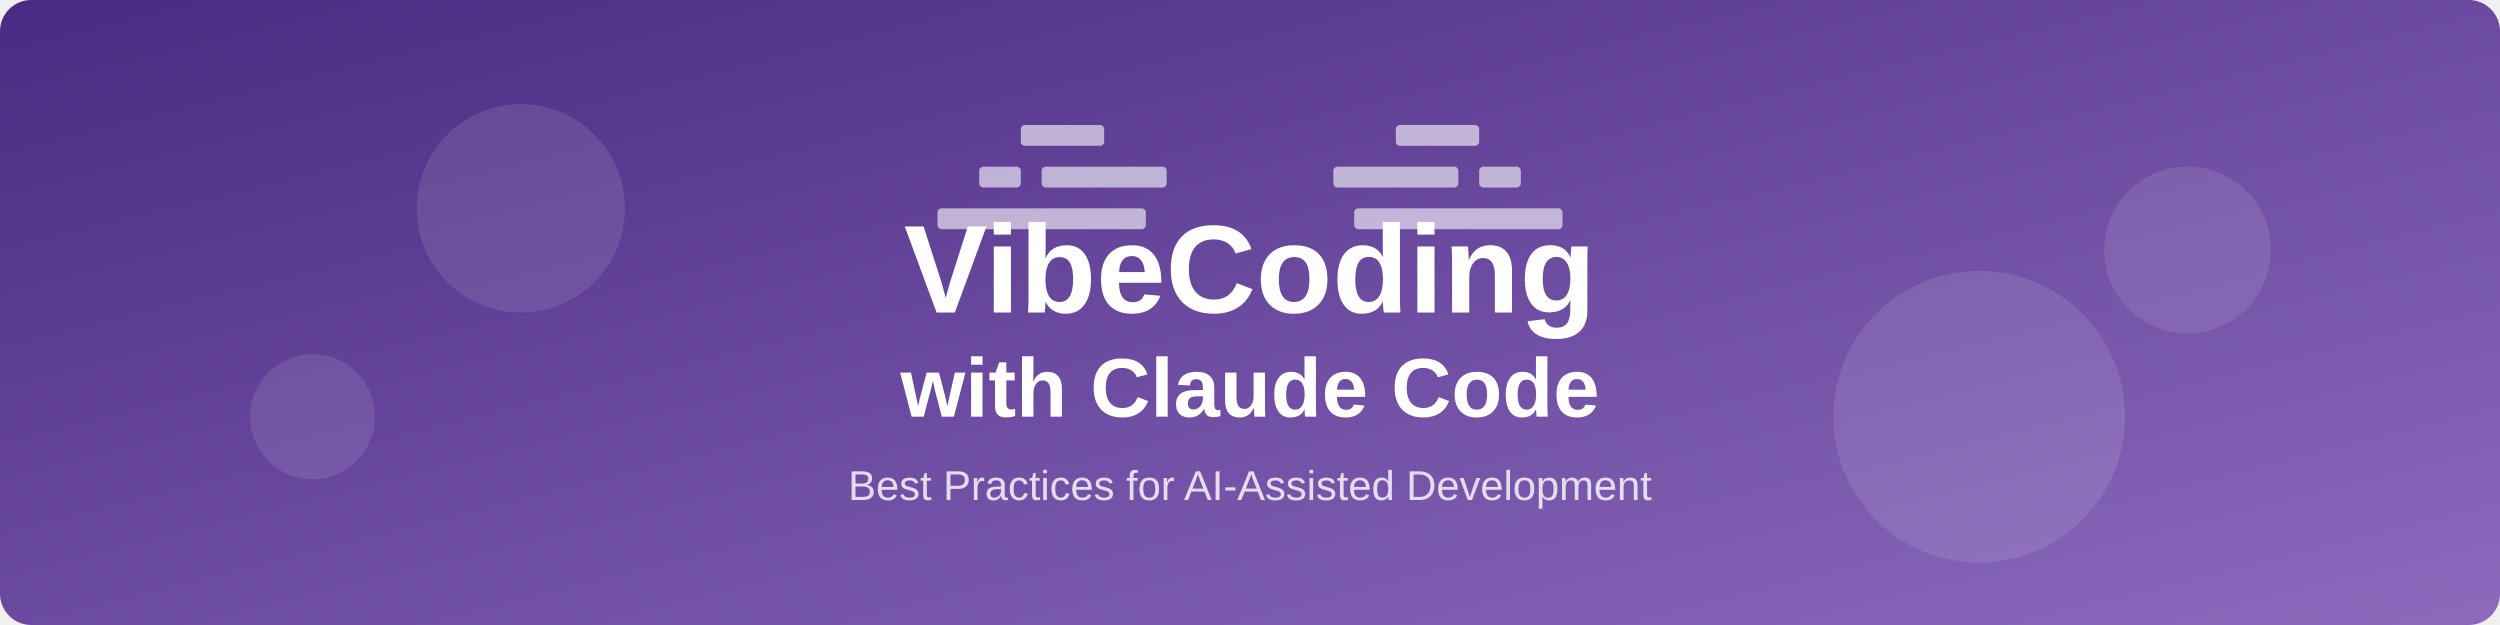
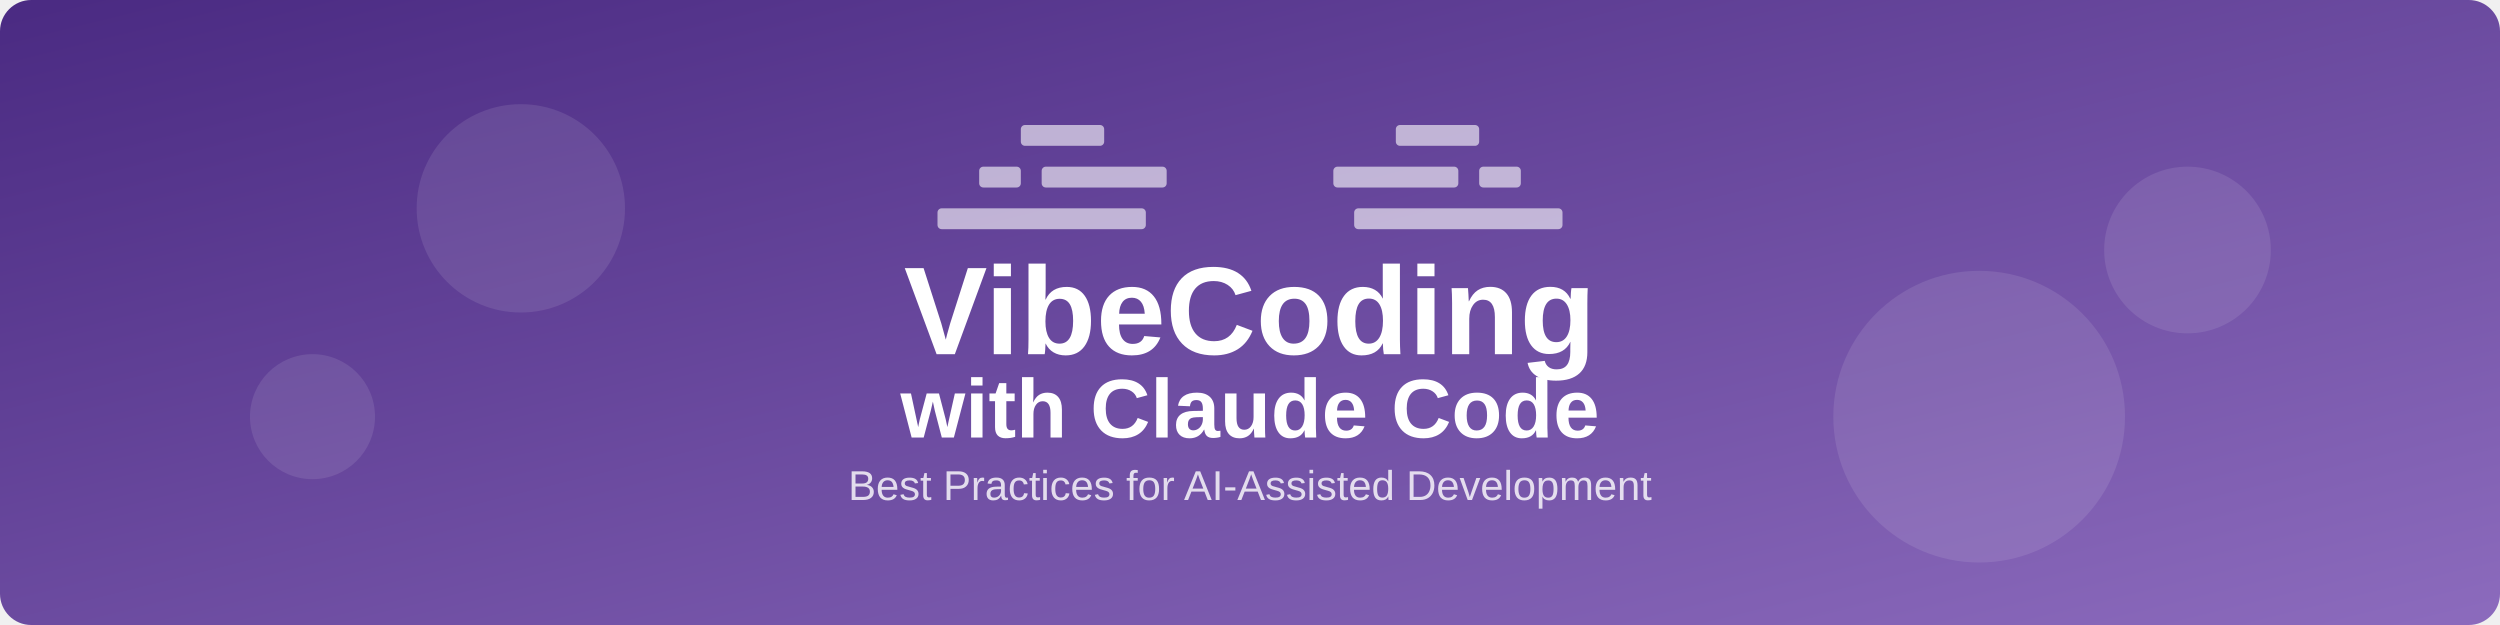
<svg xmlns="http://www.w3.org/2000/svg" width="1200" height="300" viewBox="0 0 1200 300">
  <defs>
    <linearGradient id="bg-gradient" x1="0%" y1="0%" x2="100%" y2="100%">
      <stop offset="0%" style="stop-color:#4a2a82;stop-opacity:1" />
      <stop offset="100%" style="stop-color:#8c6bbd;stop-opacity:1" />
    </linearGradient>
  </defs>
  <rect x="0" y="0" width="1200" height="300" fill="url(#bg-gradient)" rx="15" ry="15" />
-   <text x="600" y="150" font-family="Arial, sans-serif" font-size="60" font-weight="bold" text-anchor="middle" fill="white">VibeCoding</text>
-   <text x="600" y="200" font-family="Arial, sans-serif" font-size="40" font-weight="bold" text-anchor="middle" fill="white">with Claude Code</text>
+   <text x="600" y="170" font-family="Arial, sans-serif" font-size="60" font-weight="bold" text-anchor="middle" fill="white">VibeCoding</text>
+   <text x="600" y="210" font-family="Arial, sans-serif" font-size="40" font-weight="bold" text-anchor="middle" fill="white">with Claude Code</text>
  <text x="600" y="240" font-family="Arial, sans-serif" font-size="20" text-anchor="middle" fill="white" opacity="0.8">Best Practices for AI-Assisted Development</text>
  <circle cx="250" cy="100" r="50" fill="white" opacity="0.1" />
  <circle cx="950" cy="200" r="70" fill="white" opacity="0.1" />
  <circle cx="150" cy="200" r="30" fill="white" opacity="0.1" />
  <circle cx="1050" cy="120" r="40" fill="white" opacity="0.1" />
  <rect x="490" y="60" width="40" height="10" fill="white" opacity="0.6" rx="2" ry="2" />
  <rect x="470" y="80" width="20" height="10" fill="white" opacity="0.6" rx="2" ry="2" />
  <rect x="500" y="80" width="60" height="10" fill="white" opacity="0.6" rx="2" ry="2" />
  <rect x="450" y="100" width="100" height="10" fill="white" opacity="0.6" rx="2" ry="2" />
  <rect x="670" y="60" width="40" height="10" fill="white" opacity="0.6" rx="2" ry="2" />
  <rect x="710" y="80" width="20" height="10" fill="white" opacity="0.6" rx="2" ry="2" />
  <rect x="640" y="80" width="60" height="10" fill="white" opacity="0.6" rx="2" ry="2" />
  <rect x="650" y="100" width="100" height="10" fill="white" opacity="0.6" rx="2" ry="2" />
</svg>
